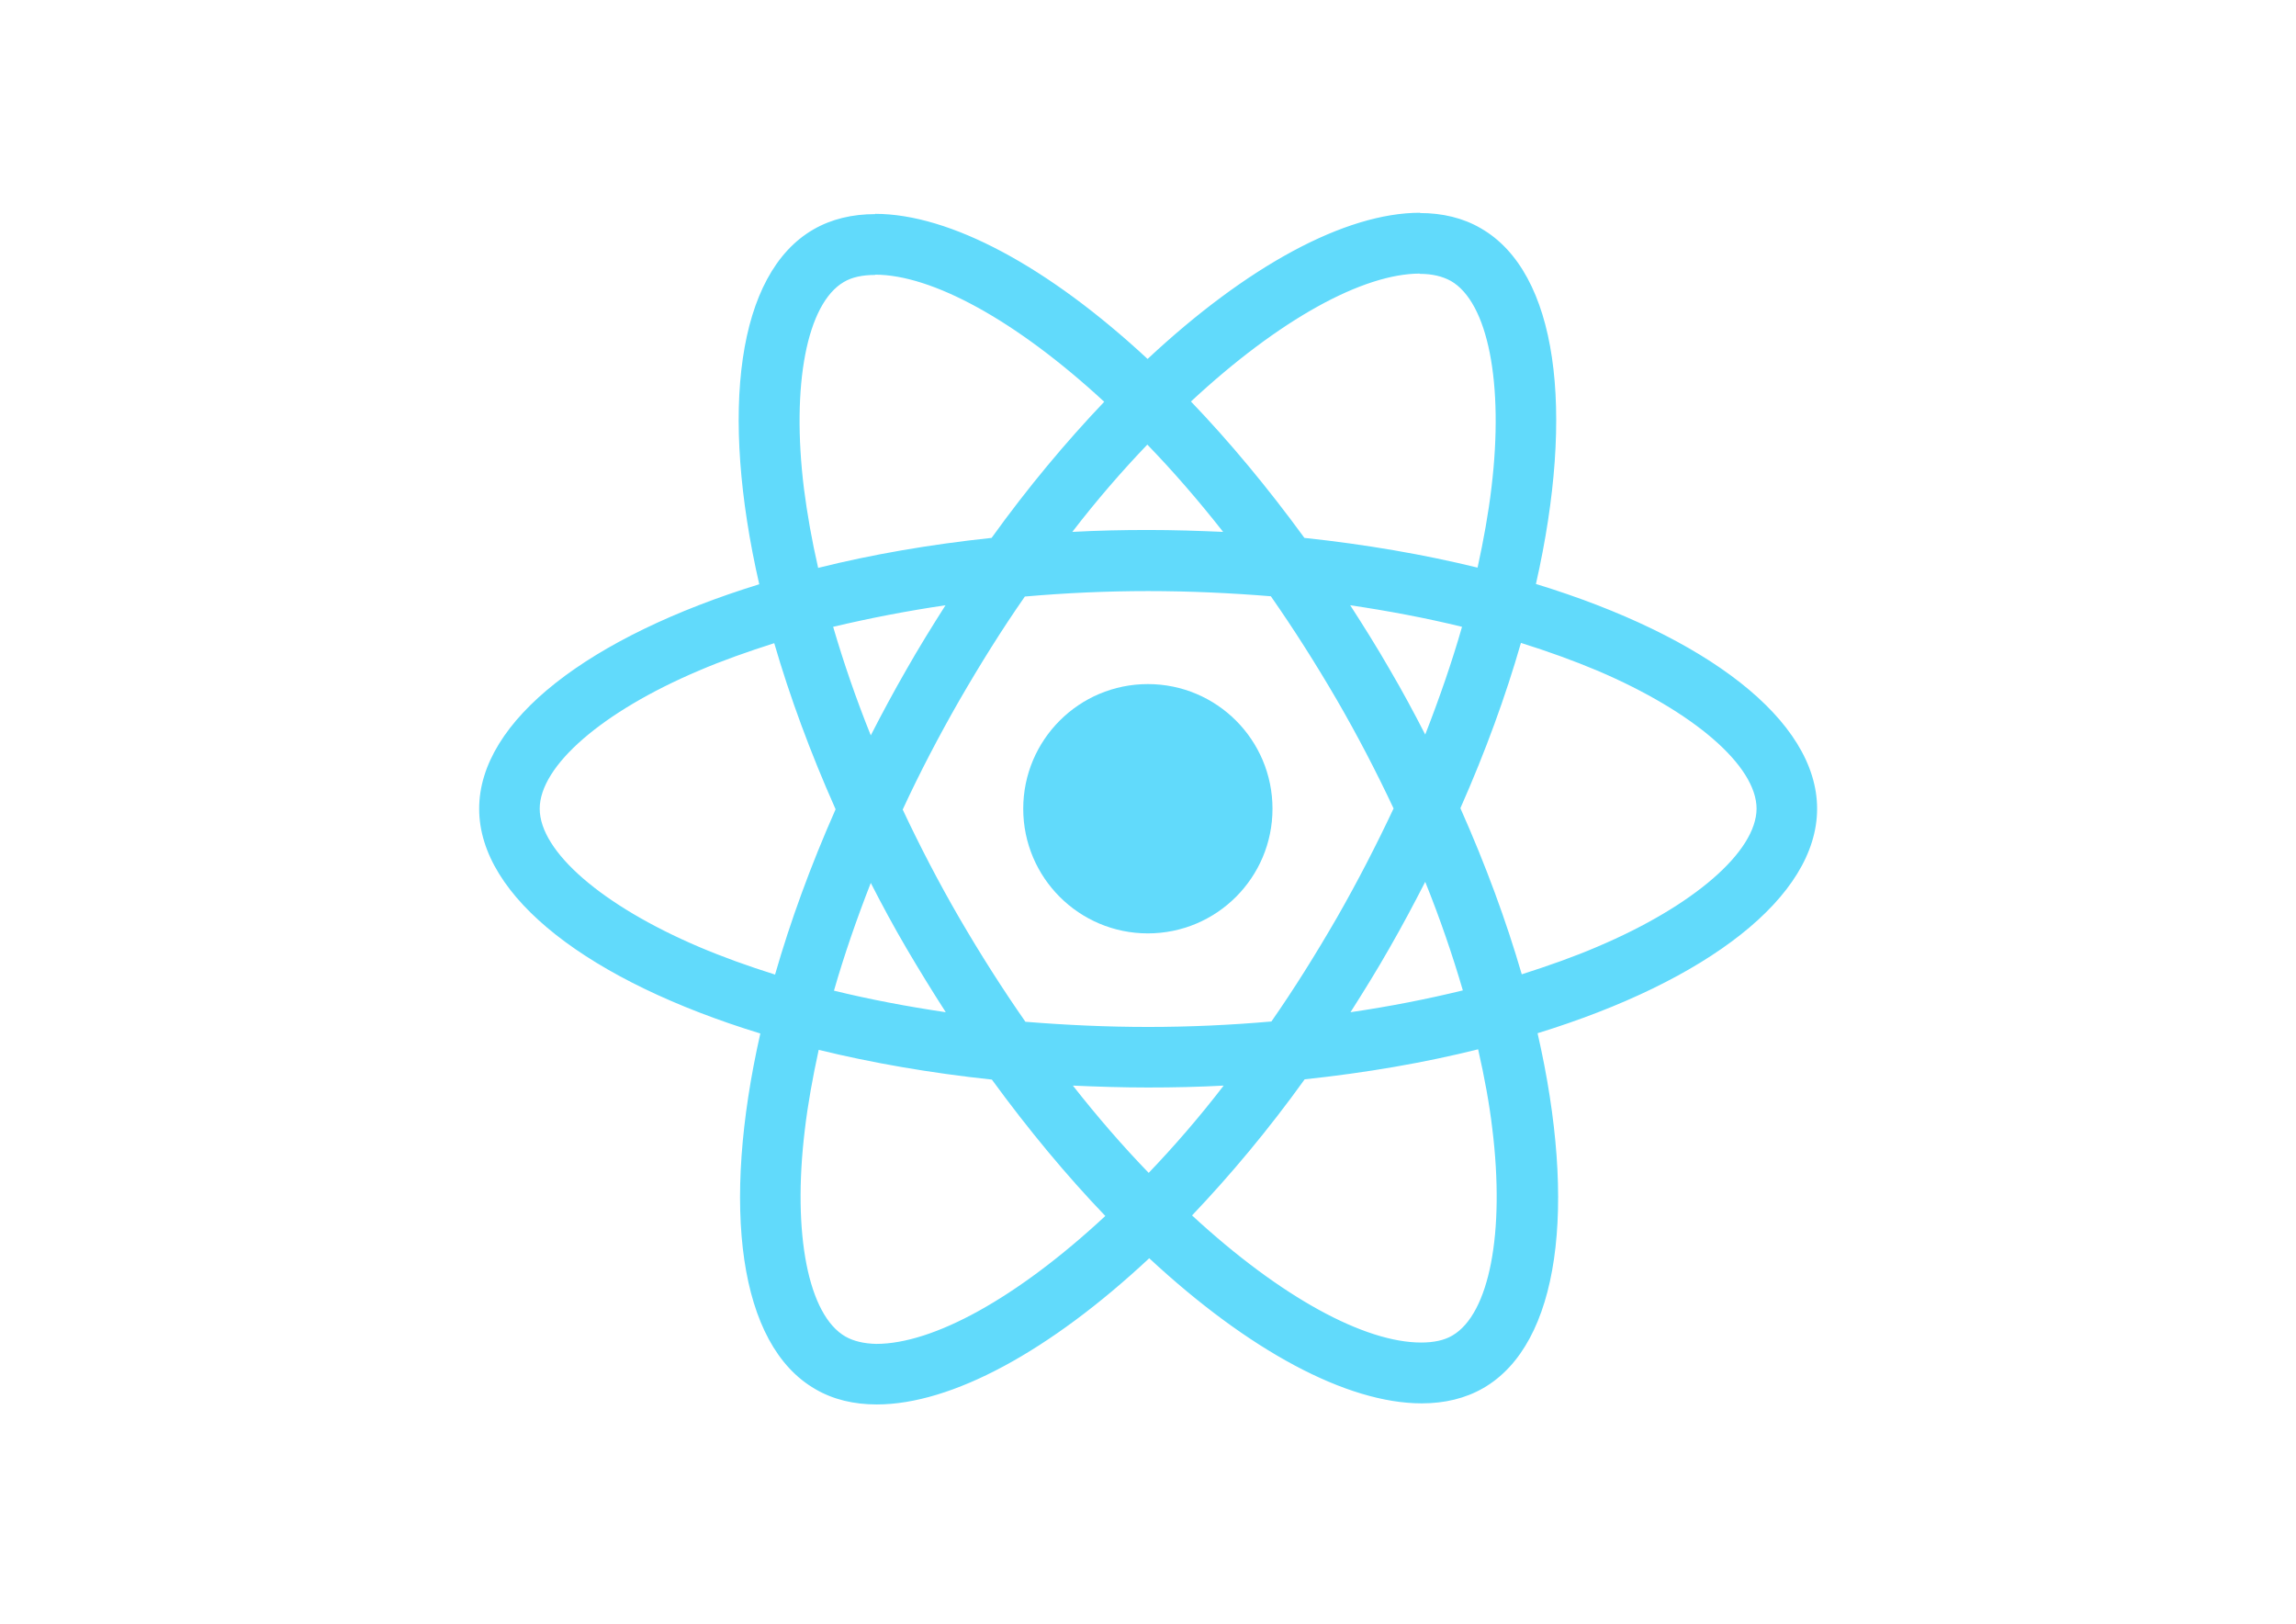
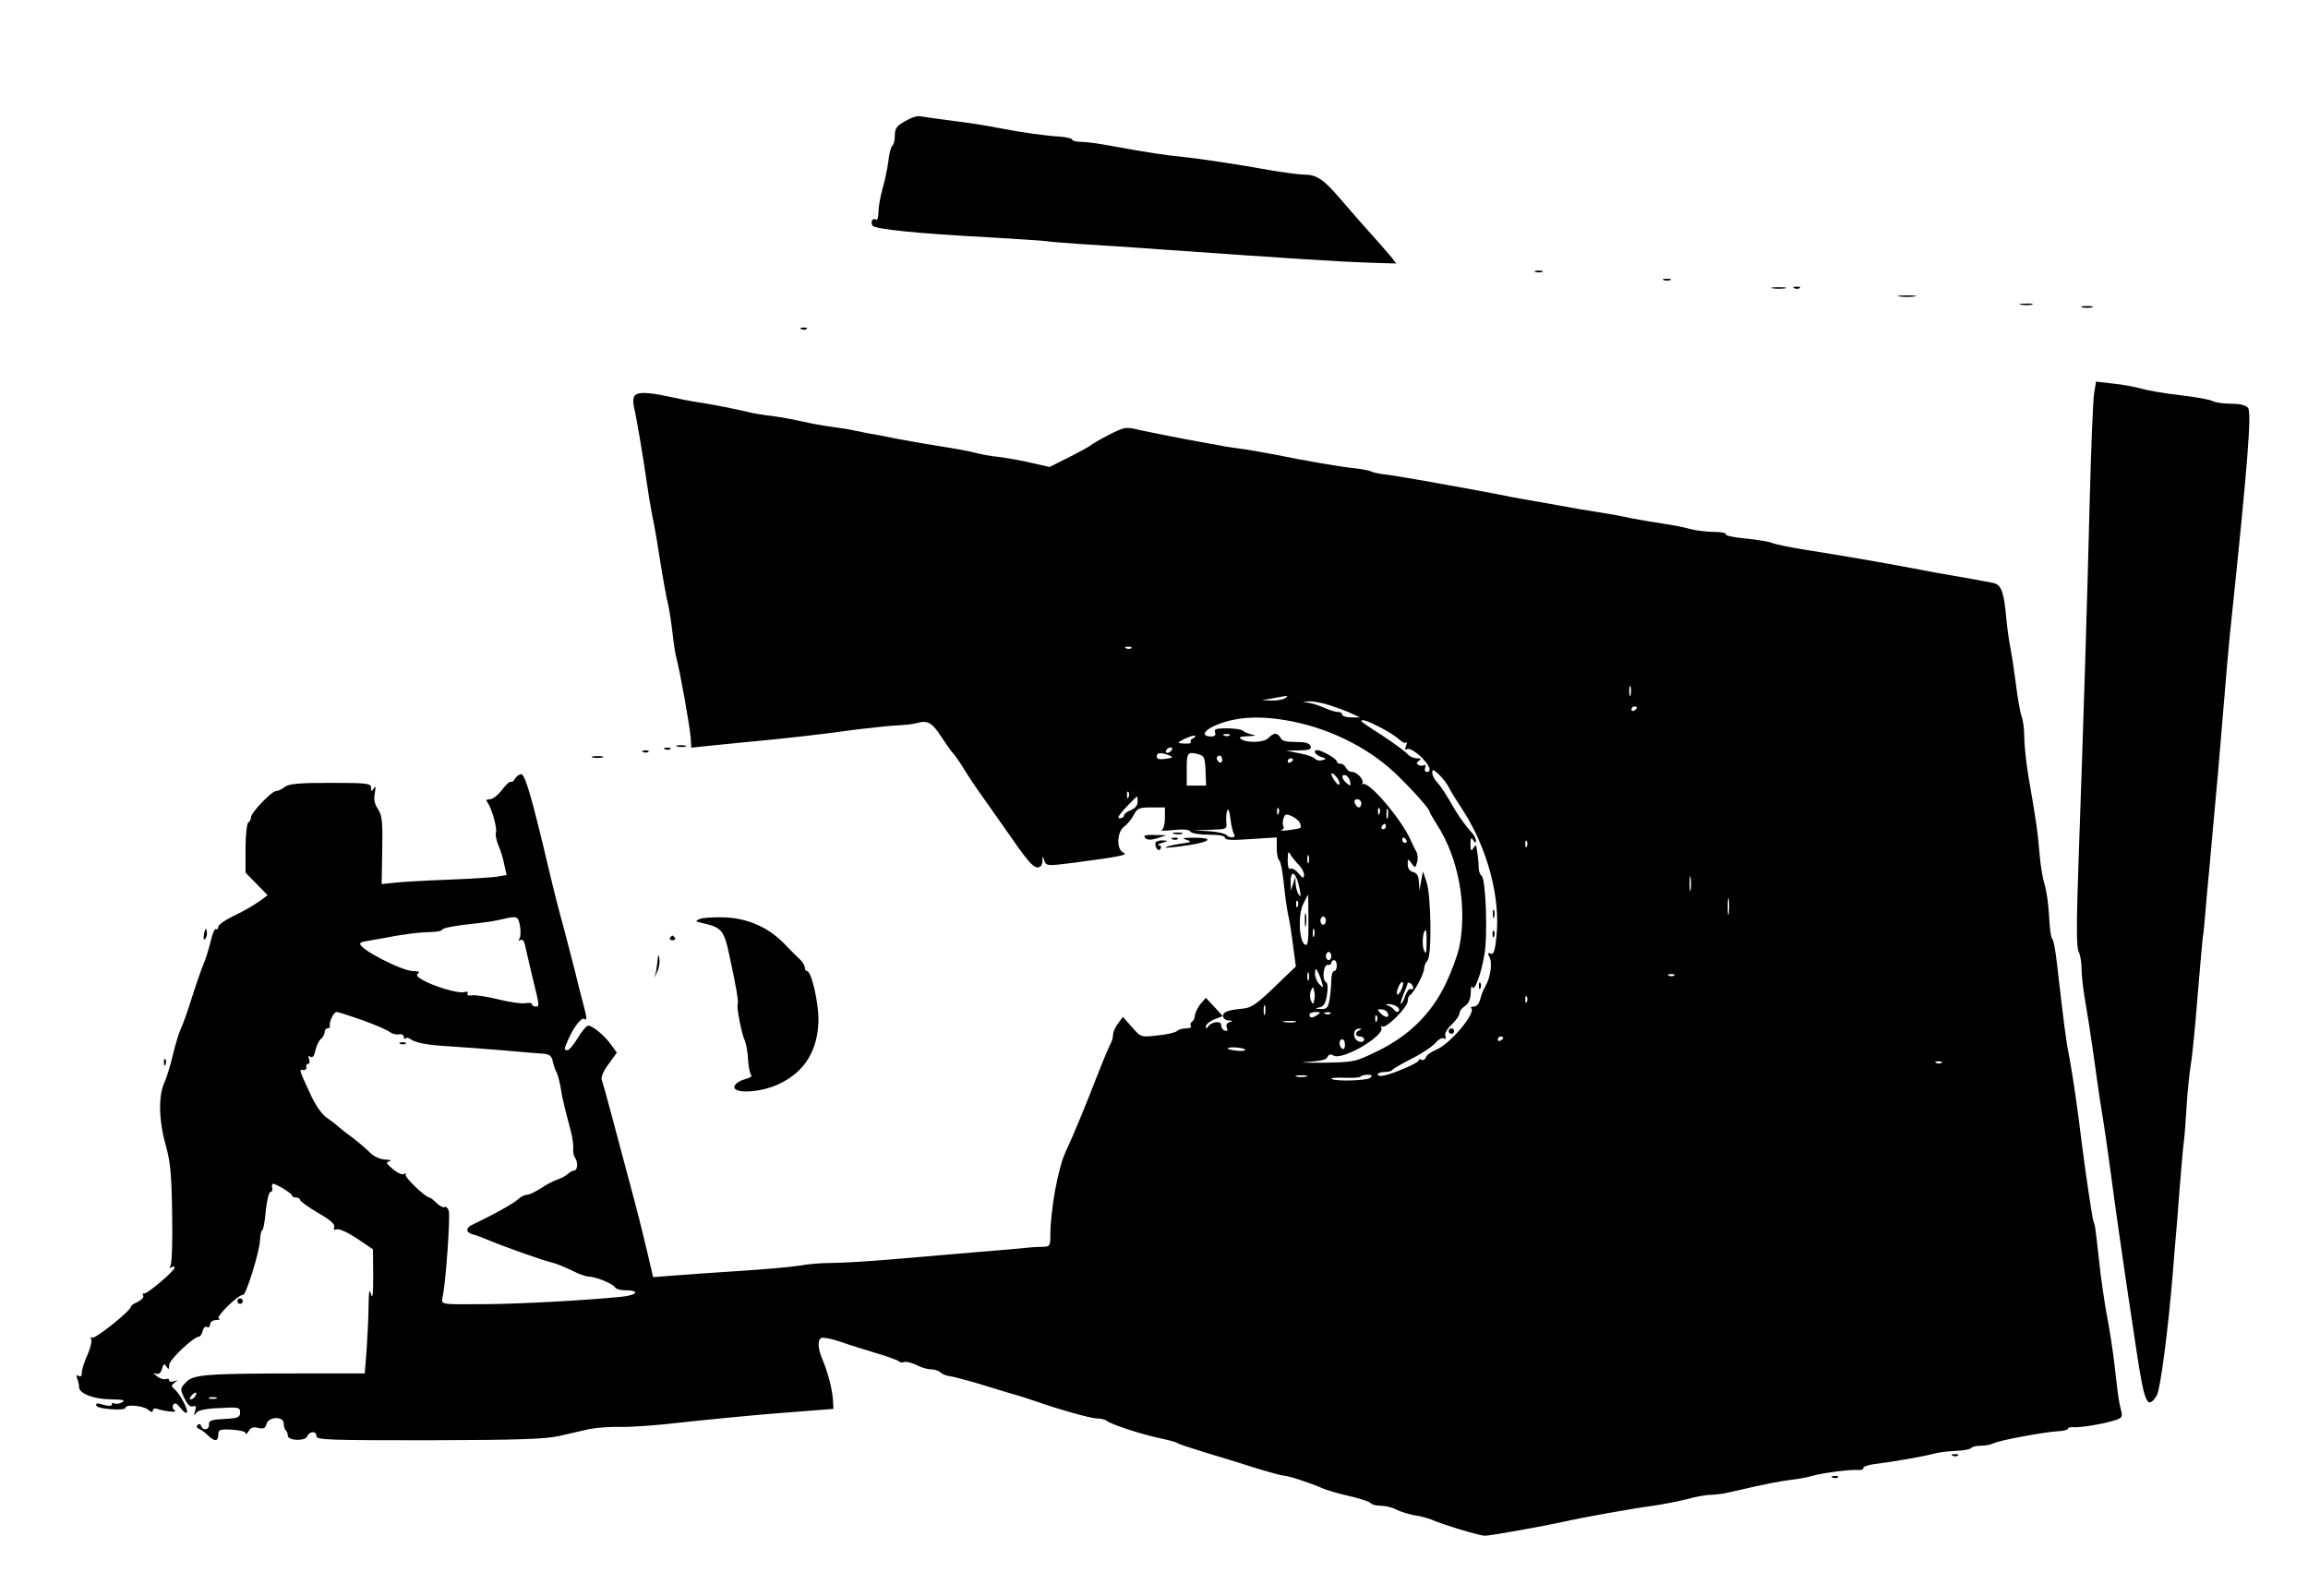
- <svg xmlns="http://www.w3.org/2000/svg" viewBox="0 0 841.9 595.3">
-   <g fill="#61DAFB">
-     <path d="M666.3 296.5c0-32.5-40.7-63.3-103.1-82.4 14.4-63.6 8-114.2-20.2-130.4-6.5-3.8-14.1-5.6-22.4-5.6v22.3c4.6 0 8.3.9 11.4 2.6 13.6 7.8 19.5 37.5 14.9 75.7-1.1 9.4-2.9 19.3-5.1 29.4-19.6-4.8-41-8.5-63.5-10.9-13.5-18.5-27.5-35.3-41.6-50 32.6-30.3 63.2-46.9 84-46.9V78c-27.5 0-63.5 19.6-99.9 53.6-36.4-33.8-72.4-53.2-99.9-53.2v22.3c20.7 0 51.4 16.5 84 46.6-14 14.7-28 31.4-41.3 49.9-22.6 2.4-44 6.1-63.6 11-2.3-10-4-19.7-5.2-29-4.7-38.2 1.1-67.9 14.6-75.8 3-1.8 6.9-2.6 11.5-2.6V78.5c-8.4 0-16 1.8-22.6 5.6-28.1 16.2-34.4 66.7-19.9 130.1-62.2 19.2-102.7 49.9-102.7 82.3 0 32.5 40.7 63.3 103.1 82.4-14.4 63.6-8 114.2 20.2 130.4 6.5 3.8 14.1 5.6 22.5 5.6 27.5 0 63.5-19.6 99.9-53.6 36.4 33.8 72.4 53.2 99.9 53.2 8.4 0 16-1.8 22.6-5.6 28.1-16.2 34.4-66.7 19.9-130.1 62-19.1 102.5-49.9 102.5-82.3zm-130.2-66.7c-3.7 12.9-8.3 26.2-13.5 39.5-4.1-8-8.4-16-13.1-24-4.6-8-9.5-15.8-14.4-23.4 14.2 2.1 27.9 4.7 41 7.9zm-45.8 106.5c-7.8 13.5-15.8 26.3-24.1 38.2-14.9 1.3-30 2-45.2 2-15.1 0-30.2-.7-45-1.9-8.3-11.9-16.4-24.6-24.2-38-7.6-13.1-14.5-26.4-20.8-39.8 6.2-13.4 13.2-26.8 20.7-39.9 7.8-13.5 15.8-26.3 24.1-38.2 14.9-1.3 30-2 45.2-2 15.1 0 30.2.7 45 1.9 8.3 11.9 16.4 24.6 24.2 38 7.6 13.1 14.5 26.4 20.8 39.8-6.3 13.4-13.2 26.8-20.7 39.9zm32.3-13c5.4 13.4 10 26.8 13.8 39.8-13.1 3.2-26.9 5.9-41.2 8 4.9-7.7 9.8-15.6 14.4-23.7 4.6-8 8.9-16.1 13-24.1zM421.2 430c-9.3-9.6-18.6-20.3-27.8-32 9 .4 18.2.7 27.5.7 9.4 0 18.7-.2 27.8-.7-9 11.7-18.3 22.4-27.5 32zm-74.4-58.9c-14.2-2.1-27.9-4.7-41-7.9 3.7-12.9 8.3-26.2 13.5-39.5 4.1 8 8.4 16 13.1 24 4.7 8 9.5 15.8 14.4 23.4zM420.7 163c9.3 9.6 18.6 20.3 27.8 32-9-.4-18.2-.7-27.5-.7-9.4 0-18.7.2-27.8.7 9-11.7 18.3-22.4 27.5-32zm-74 58.9c-4.9 7.7-9.8 15.6-14.4 23.7-4.6 8-8.9 16-13 24-5.4-13.4-10-26.8-13.8-39.8 13.1-3.1 26.9-5.8 41.2-7.9zm-90.5 125.2c-35.4-15.1-58.3-34.9-58.3-50.6 0-15.7 22.9-35.6 58.3-50.6 8.6-3.7 18-7 27.7-10.1 5.7 19.6 13.2 40 22.5 60.9-9.2 20.8-16.6 41.1-22.2 60.6-9.9-3.1-19.3-6.5-28-10.2zM310 490c-13.6-7.8-19.5-37.5-14.9-75.7 1.1-9.4 2.9-19.3 5.1-29.4 19.6 4.8 41 8.5 63.5 10.9 13.5 18.5 27.5 35.3 41.6 50-32.6 30.3-63.2 46.9-84 46.9-4.5-.1-8.3-1-11.3-2.7zm237.2-76.2c4.7 38.2-1.1 67.9-14.6 75.8-3 1.8-6.9 2.6-11.5 2.6-20.7 0-51.4-16.5-84-46.6 14-14.7 28-31.4 41.3-49.9 22.6-2.4 44-6.1 63.6-11 2.3 10.1 4.1 19.8 5.2 29.1zm38.5-66.7c-8.6 3.7-18 7-27.7 10.1-5.7-19.6-13.2-40-22.5-60.9 9.2-20.8 16.6-41.1 22.2-60.6 9.9 3.1 19.3 6.5 28.1 10.2 35.4 15.1 58.3 34.9 58.3 50.6-.1 15.7-23 35.6-58.4 50.6zM320.8 78.4z" />
-     <circle cx="420.9" cy="296.5" r="45.7" />
-     <path d="M520.5 78.1z" />
+ <svg xmlns="http://www.w3.org/2000/svg" version="1.0" width="846pt" height="585pt" viewBox="0 0 846 585" preserveAspectRatio="xMidYMid meet">
+   <g transform="translate(0,585) scale(0.1,-0.1)" fill="#000000" stroke="none">
+     <path d="M3318 5406 c-31 -17 -38 -27 -38 -53 0 -17 -4 -34 -9 -37 -5 -3 -12 -30 -15 -59 -4 -30 -14 -76 -22 -102 -7 -27 -14 -63 -14 -82 0 -19 -4 -32 -9 -28 -13 7 -21 -8 -13 -22 8 -13 162 -29 427 -43 99 -6 194 -12 210 -14 17 -3 75 -7 130 -11 55 -3 190 -12 300 -20 465 -33 656 -45 752 -48 l101 -3 -16 21 c-10 12 -29 34 -44 51 -40 44 -97 109 -153 174 -55 64 -81 80 -126 80 -17 0 -67 7 -112 14 -114 21 -273 45 -332 51 -58 5 -135 17 -255 39 -47 9 -100 16 -117 16 -18 0 -33 4 -33 8 0 4 -19 9 -42 11 -47 2 -148 16 -223 31 -75 14 -102 18 -195 30 -47 6 -92 13 -100 14 -8 2 -32 -6 -52 -18z" />
+     <path d="M5628 4853 c6 -2 18 -2 25 0 6 3 1 5 -13 5 -14 0 -19 -2 -12 -5z" />
+     <path d="M6098 4823 c6 -2 18 -2 25 0 6 3 1 5 -13 5 -14 0 -19 -2 -12 -5z" />
+     <path d="M6498 4793 c12 -2 32 -2 45 0 12 2 2 4 -23 4 -25 0 -35 -2 -22 -4z" />
+     <path d="M6578 4793 c7 -3 16 -2 19 1 4 3 -2 6 -13 5 -11 0 -14 -3 -6 -6z" />
+     <path d="M6963 4763 c15 -2 39 -2 55 0 15 2 2 4 -28 4 -30 0 -43 -2 -27 -4z" />
+     <path d="M7408 4733 c12 -2 30 -2 40 0 9 3 -1 5 -23 4 -22 0 -30 -2 -17 -4z" />
+     <path d="M7633 4723 c9 -2 25 -2 35 0 9 3 1 5 -18 5 -19 0 -27 -2 -17 -5z" />
+     <path d="M2938 4643 c7 -3 16 -2 19 1 4 3 -2 6 -13 5 -11 0 -14 -3 -6 -6z" />
+     <path d="M7676 4408 c-4 -24 -11 -198 -16 -388 -9 -367 -23 -818 -41 -1326 -8 -227 -8 -317 0 -332 6 -11 11 -40 11 -63 0 -23 6 -79 14 -123 8 -45 22 -135 31 -201 9 -66 22 -158 30 -205 8 -47 21 -139 30 -205 19 -144 41 -296 60 -425 8 -52 24 -160 36 -240 30 -197 40 -219 74 -167 14 21 43 247 60 457 2 30 9 111 15 180 5 69 12 154 15 190 3 36 7 83 10 105 3 22 7 81 10 130 3 50 10 117 15 150 6 33 17 146 25 250 9 105 17 201 19 215 3 14 9 84 15 155 7 72 16 175 21 230 5 55 14 154 20 220 31 375 41 489 50 570 59 562 74 754 60 770 -8 10 -31 15 -62 15 -27 0 -58 4 -68 10 -10 5 -63 15 -117 21 -54 6 -118 17 -143 24 -25 7 -73 16 -106 19 l-61 7 -7 -43z" />
+     <path d="M2324 4395 c-4 -8 -3 -27 1 -43 8 -32 33 -180 46 -272 5 -36 13 -85 18 -110 5 -25 15 -76 21 -115 19 -121 31 -189 40 -225 4 -19 11 -64 15 -100 4 -36 10 -78 15 -95 12 -43 50 -254 52 -293 l2 -33 56 6 c30 3 98 10 150 15 131 12 275 28 402 46 59 7 126 14 150 15 24 1 54 4 68 8 40 12 57 2 91 -51 18 -27 37 -55 44 -61 6 -7 24 -32 39 -57 15 -25 45 -70 67 -100 21 -30 58 -82 81 -115 82 -119 103 -144 121 -145 11 0 17 8 18 23 1 21 1 21 7 2 7 -20 10 -20 107 -8 173 23 202 29 183 37 -27 12 -24 77 3 96 11 8 27 27 35 43 13 24 20 27 64 27 l50 0 0 -39 c0 -22 -5 -41 -12 -44 -7 -3 12 -3 43 0 36 4 59 2 63 -6 4 -6 33 -11 67 -11 38 0 59 -4 59 -11 0 -9 26 -10 95 -5 l95 6 0 -39 c0 -22 4 -42 9 -45 5 -3 12 -39 16 -78 4 -40 11 -93 16 -118 6 -24 14 -78 19 -119 l10 -74 -78 -75 c-61 -59 -84 -76 -112 -79 -59 -6 -77 -12 -77 -28 0 -8 10 -16 21 -16 16 -1 17 -2 4 -6 -11 -3 -15 -10 -11 -20 4 -11 2 -14 -8 -11 -8 3 -13 12 -13 20 2 17 -36 13 -48 -6 -5 -8 -8 -7 -8 1 0 7 14 19 31 26 l31 12 -31 34 -31 33 -20 -23 c-10 -13 -19 -32 -20 -41 0 -9 -5 -20 -10 -23 -6 -4 -8 -11 -5 -16 4 -5 -4 -9 -17 -9 -13 0 -28 -4 -34 -10 -5 -5 -37 -13 -71 -16 -61 -7 -61 -7 -94 31 l-33 37 -18 -24 c-9 -12 -18 -31 -18 -41 0 -9 -4 -25 -10 -35 -5 -9 -23 -51 -39 -92 -51 -132 -97 -243 -126 -305 -27 -59 -54 -208 -55 -302 0 -42 -1 -43 -32 -44 -18 0 -42 -2 -53 -3 -11 -2 -87 -8 -170 -15 -82 -7 -225 -19 -317 -27 -91 -8 -195 -14 -230 -14 -36 0 -89 -4 -119 -10 -30 -5 -133 -14 -229 -20 -96 -6 -205 -14 -241 -17 l-65 -5 -17 73 c-30 126 -36 150 -72 284 -19 72 -48 180 -64 240 -16 61 -32 117 -35 126 -4 9 5 32 24 57 l31 43 -21 29 c-24 34 -68 70 -84 70 -6 0 -23 -20 -38 -45 -15 -25 -32 -45 -38 -45 -13 0 -13 3 2 37 19 45 49 84 59 78 12 -8 11 2 -7 70 -9 33 -20 76 -24 95 -5 19 -23 89 -40 155 -32 117 -38 142 -79 315 -49 203 -69 265 -82 262 -8 -2 -18 -10 -22 -18 -5 -8 -11 -13 -15 -10 -4 2 -18 -11 -32 -30 -14 -18 -33 -34 -44 -34 -13 0 -16 -4 -9 -12 15 -20 36 -94 31 -109 -3 -8 1 -28 8 -46 8 -17 18 -49 22 -71 l9 -40 -36 -6 c-20 -3 -101 -8 -181 -11 -80 -3 -167 -8 -193 -11 l-48 -5 2 123 c2 105 0 127 -15 151 -13 19 -17 37 -12 60 4 23 3 28 -4 17 -8 -13 -10 -12 -10 3 0 15 -14 17 -148 17 -115 0 -153 -3 -168 -15 -10 -8 -25 -15 -32 -15 -16 0 -92 -79 -92 -96 0 -7 -4 -16 -10 -19 -5 -3 -10 -46 -10 -95 l0 -89 41 -42 40 -41 -23 -17 c-33 -23 -56 -37 -110 -63 -26 -13 -48 -29 -48 -36 0 -7 -4 -11 -8 -8 -5 3 -14 -18 -20 -46 -7 -28 -18 -64 -26 -82 -7 -17 -26 -71 -42 -121 -15 -49 -34 -102 -41 -116 -7 -15 -20 -57 -29 -95 -9 -38 -23 -85 -32 -104 -22 -48 -20 -139 6 -230 17 -61 21 -109 23 -251 2 -96 -1 -181 -6 -189 -5 -9 -4 -11 3 -6 7 4 12 4 12 -1 0 -12 -101 -98 -112 -95 -5 1 -7 -2 -3 -8 3 -5 -5 -15 -19 -22 -14 -6 -26 -14 -26 -18 0 -15 -132 -120 -142 -114 -7 4 -8 2 -4 -4 4 -7 -2 -33 -13 -58 -12 -26 -21 -55 -21 -66 0 -12 -4 -17 -12 -12 -8 5 -9 2 -5 -10 4 -10 7 -24 7 -32 0 -23 56 -44 117 -44 44 -1 54 -3 40 -11 -9 -5 -22 -7 -27 -4 -6 3 -10 2 -10 -4 0 -6 -11 -6 -31 -1 -22 7 -29 6 -26 -3 4 -13 107 -20 107 -8 0 14 65 8 83 -7 10 -9 17 -11 17 -4 0 6 6 10 13 8 33 -11 81 -15 68 -7 -8 5 -10 14 -6 21 6 9 13 6 26 -11 10 -13 20 -21 24 -18 7 8 -25 69 -45 86 -13 11 -13 14 0 24 13 9 12 10 -3 5 -9 -3 -17 -1 -17 4 0 5 -6 7 -13 4 -7 -2 -21 2 -32 11 -14 10 -15 13 -4 9 11 -3 18 2 23 18 5 19 8 20 16 8 8 -12 10 -11 10 6 0 19 90 104 110 104 4 0 10 9 13 21 3 12 10 18 16 14 6 -3 11 1 11 9 0 10 9 16 23 17 12 0 16 3 9 6 -13 5 75 90 89 86 10 -3 60 156 62 200 1 20 5 37 8 37 4 0 10 32 13 70 4 39 12 70 17 70 5 0 9 6 7 14 -2 8 -1 15 2 16 8 3 70 -35 70 -42 0 -5 7 -8 15 -8 8 0 15 -4 15 -9 0 -4 29 -26 65 -47 44 -25 64 -42 60 -52 -3 -9 0 -12 9 -9 9 4 42 -12 74 -33 l59 -40 1 -97 c0 -66 -2 -88 -8 -68 -6 23 -8 14 -9 -41 0 -39 -4 -111 -7 -160 l-7 -89 -221 0 c-360 0 -406 -4 -433 -31 -23 -24 -24 -25 -7 -60 11 -23 22 -33 31 -30 11 5 13 0 8 -17 -5 -17 -4 -19 4 -7 7 10 34 16 85 18 71 4 76 3 76 -16 0 -18 -7 -21 -57 -24 -48 -2 -58 -6 -57 -20 2 -20 -22 -25 -29 -5 -2 7 -8 8 -13 3 -5 -5 -3 -11 5 -14 7 -2 22 -13 32 -23 25 -25 39 -24 39 1 0 19 6 21 50 19 28 -2 50 -7 50 -13 0 -6 5 -3 11 7 8 14 18 17 36 12 19 -4 26 -1 30 15 7 27 63 29 63 2 0 -10 3 -22 8 -26 4 -4 7 -13 7 -19 0 -19 64 -21 71 -3 8 20 34 21 34 1 0 -14 49 -15 413 -15 325 1 427 4 478 16 35 8 84 19 109 25 25 5 77 9 115 8 39 -1 137 6 220 16 82 9 242 25 355 34 l205 16 -2 35 c-3 40 -19 101 -39 148 -16 38 -18 68 -4 77 6 3 36 -2 68 -13 31 -11 91 -30 132 -42 41 -12 79 -26 84 -30 5 -5 14 -6 21 -3 7 2 27 -3 44 -11 16 -9 41 -16 54 -16 12 0 28 -5 34 -11 7 -7 22 -13 35 -14 13 -2 55 -13 93 -24 39 -12 95 -29 125 -38 30 -8 71 -21 90 -28 88 -31 208 -65 231 -65 14 0 29 -4 35 -8 14 -13 121 -48 189 -63 33 -7 65 -15 70 -19 6 -4 51 -19 100 -34 50 -15 133 -40 185 -57 52 -16 100 -29 107 -29 15 0 98 -27 138 -45 17 -8 63 -21 103 -30 39 -9 74 -21 77 -26 4 -5 20 -9 36 -9 17 0 42 -6 57 -14 15 -8 46 -17 67 -21 22 -3 49 -11 60 -15 39 -18 178 -60 198 -60 20 0 209 34 287 51 65 15 254 49 330 59 36 5 91 16 123 24 32 9 71 16 87 16 16 0 49 4 72 10 139 32 178 39 223 45 28 3 64 10 80 15 38 11 144 24 168 21 9 -1 17 2 17 7 0 6 19 12 43 15 66 8 179 28 212 37 17 5 54 10 83 11 29 1 55 6 58 11 3 4 18 8 35 8 16 0 37 4 47 9 21 11 184 41 234 44 21 1 38 5 38 9 0 4 8 7 18 6 22 -3 108 11 150 24 30 9 33 13 27 37 -8 31 -11 48 -24 166 -6 50 -17 124 -25 165 -8 41 -20 120 -27 175 -6 55 -13 118 -16 140 -2 21 -6 42 -9 46 -4 7 -30 182 -44 294 -14 117 -32 241 -45 310 -13 64 -19 117 -46 349 -5 44 -12 82 -17 85 -4 3 -9 40 -11 81 -2 41 -9 93 -16 115 -7 22 -16 74 -19 115 -6 77 -14 130 -41 285 -8 50 -15 113 -15 142 0 28 -4 63 -10 77 -5 14 -14 65 -20 113 -6 48 -15 108 -20 133 -5 25 -12 72 -15 105 -9 102 -18 129 -45 137 -14 3 -70 14 -125 23 -55 9 -131 23 -170 31 -123 23 -249 45 -401 69 -50 8 -103 19 -117 24 -14 6 -60 13 -101 17 -42 4 -73 11 -70 15 3 5 -16 9 -43 9 -26 0 -65 5 -85 10 -20 6 -65 15 -100 20 -35 5 -85 14 -113 19 -52 11 -79 16 -143 26 -20 3 -75 12 -122 21 -47 8 -105 19 -130 23 -25 4 -72 13 -105 20 -163 31 -346 63 -395 70 -30 3 -59 9 -65 13 -5 3 -35 9 -65 12 -56 6 -170 26 -295 51 -38 7 -92 17 -118 20 -27 4 -59 8 -70 11 -12 2 -74 13 -137 25 -63 12 -137 27 -165 33 -48 12 -53 11 -110 -18 -33 -17 -62 -34 -65 -37 -3 -4 -38 -23 -79 -44 l-74 -37 -66 15 c-36 9 -91 18 -121 22 -30 3 -68 10 -85 15 -16 5 -77 16 -135 25 -58 9 -127 22 -155 27 -27 6 -70 14 -95 18 -25 5 -54 11 -65 13 -11 3 -45 8 -75 12 -30 4 -80 13 -110 20 -30 7 -80 16 -110 20 -30 3 -71 10 -90 15 -44 11 -133 28 -185 36 -22 3 -68 12 -103 20 -82 18 -121 18 -128 -1z m1823 -921 c-3 -3 -12 -4 -19 -1 -8 3 -5 6 6 6 11 1 17 -2 13 -5z m1830 -171 c-3 -10 -5 -4 -5 12 0 17 2 24 5 18 2 -7 2 -21 0 -30z m-1267 -13 c-8 -5 -31 -9 -50 -8 l-35 1 40 7 c59 11 61 11 45 0z m166 -26 c27 -9 63 -22 79 -30 l30 -14 -32 0 c-18 0 -33 5 -33 10 0 6 -7 10 -16 10 -9 0 -30 6 -47 14 -18 8 -43 17 -57 19 l-25 4 26 2 c14 0 48 -6 75 -15z m1124 -8 c0 -3 -4 -8 -10 -11 -5 -3 -10 -1 -10 4 0 6 5 11 10 11 6 0 10 -2 10 -4z m-1262 -51 c149 -30 292 -104 392 -205 60 -59 110 -117 110 -125 0 -3 12 -24 27 -48 80 -122 112 -302 82 -449 -6 -29 -28 -89 -49 -133 -53 -111 -135 -192 -250 -248 -84 -41 -86 -41 -205 -43 -66 0 -89 1 -52 3 47 3 70 8 73 18 4 10 11 12 23 5 34 -18 191 76 174 103 -3 6 -1 7 4 4 14 -9 93 71 93 93 0 10 4 20 8 22 13 5 52 78 52 97 0 9 6 23 12 29 17 17 14 238 -3 289 l-13 38 -7 -35 -6 -35 -2 31 c-1 23 -7 33 -21 37 -13 3 -20 14 -20 28 0 22 1 22 14 4 13 -18 14 -18 20 3 4 11 3 29 -2 39 -6 10 -15 29 -21 43 -34 76 -149 212 -174 206 -6 -1 -9 -1 -5 1 13 8 -16 43 -35 43 -10 0 -20 7 -23 15 -4 8 -12 15 -20 15 -8 0 -14 4 -14 9 0 9 -55 41 -72 41 -17 0 -7 -18 15 -25 20 -6 20 -8 3 -12 -10 -3 -21 0 -25 5 -4 6 -29 15 -56 20 l-50 10 47 1 c38 1 46 4 42 16 -4 11 -21 15 -55 15 -35 0 -51 4 -55 15 -4 8 -12 15 -19 15 -7 0 -18 -7 -25 -15 -14 -17 -77 -20 -100 -5 -11 7 -5 10 25 11 28 1 32 3 15 6 -14 3 -29 9 -34 14 -6 5 -32 9 -59 9 -40 0 -48 -3 -43 -15 3 -10 -1 -15 -14 -15 -34 0 -31 18 5 36 78 37 172 43 293 19z m320 -21 c28 -14 59 -34 70 -44 11 -11 23 -16 26 -12 4 3 4 -2 0 -12 -5 -13 -4 -17 4 -12 6 4 27 -7 47 -25 34 -32 46 -59 24 -59 -6 0 -8 7 -5 16 3 8 2 12 -4 9 -6 -3 -15 -3 -21 1 -8 4 -7 9 2 15 10 6 8 9 -7 9 -12 0 -28 7 -35 16 -8 9 -49 39 -91 67 -43 27 -78 51 -78 53 0 9 22 2 68 -22z m-686 -41 c-6 -3 -10 -8 -7 -13 3 -4 -6 -7 -20 -6 -14 0 -25 2 -25 3 0 7 56 30 60 26 3 -3 -1 -8 -8 -10z m135 11 c-3 -3 -12 -4 -19 -1 -8 3 -5 6 6 6 11 1 17 -2 13 -5z m-212 -54 c-3 -5 -11 -10 -16 -10 -6 0 -7 5 -4 10 3 6 11 10 16 10 6 0 7 -4 4 -10z m-10 -19 c17 -7 15 -9 -13 -13 -22 -3 -32 -1 -32 9 0 14 15 16 45 4z m111 3 c18 -5 21 -14 23 -60 l2 -54 -36 0 -35 0 0 60 c0 62 3 66 46 54z m84 -20 c0 -8 -4 -12 -10 -9 -5 3 -10 10 -10 16 0 5 5 9 10 9 6 0 10 -7 10 -16z m260 2 c0 -3 -4 -8 -10 -11 -5 -3 -10 -1 -10 4 0 6 5 11 10 11 6 0 10 -2 10 -4z m572 -105 c7 -14 30 -51 50 -81 90 -139 139 -321 123 -465 -5 -52 -10 -65 -21 -61 -11 4 -12 2 -4 -13 11 -22 3 -75 -15 -106 -7 -11 -15 -32 -19 -47 -4 -17 -13 -28 -23 -28 -9 0 -14 -3 -10 -6 18 -18 -79 -133 -130 -153 -17 -7 -34 -19 -37 -28 -3 -8 -10 -11 -16 -8 -5 3 -10 2 -10 -3 0 -8 -86 -46 -127 -55 -13 -3 -23 -1 -23 4 0 5 11 9 24 9 14 0 27 3 30 8 2 4 35 23 73 42 37 19 76 45 86 58 10 12 24 19 30 15 6 -4 8 -1 5 9 -4 9 6 26 23 42 16 15 29 34 29 42 0 8 9 19 20 26 13 9 20 24 21 48 0 19 3 29 6 21 7 -18 32 47 44 119 13 69 5 280 -10 289 -6 4 -11 18 -11 32 0 20 -3 45 -9 79 -1 3 -6 -2 -11 -10 -7 -12 -10 -8 -10 15 0 23 3 27 10 15 7 -11 10 -12 10 -2 0 7 -6 19 -12 26 -16 16 -45 55 -61 81 -43 74 -54 90 -69 107 -10 10 -18 26 -18 35 0 14 4 13 24 -6 14 -13 31 -35 38 -50z m-402 17 c-1 -8 -6 -6 -15 6 -20 26 -19 42 0 22 8 -8 15 -21 15 -28z m39 6 c3 -16 1 -17 -13 -5 -19 16 -21 34 -3 29 6 -3 14 -13 16 -24z m-812 -56 c-3 -8 -6 -5 -6 6 -1 11 2 17 5 13 3 -3 4 -12 1 -19z m33 -18 c0 -13 -10 -24 -25 -30 -14 -5 -25 -14 -25 -20 0 -5 -7 -10 -16 -10 -10 0 -2 13 23 40 21 22 39 40 41 40 1 0 2 -9 2 -20z m820 -5 c0 -8 -4 -15 -9 -15 -5 0 -11 7 -15 15 -3 9 0 15 9 15 8 0 15 -7 15 -15z m-467 -112 c10 -15 -14 -18 -28 -4 -6 6 -35 12 -65 14 l-55 3 62 2 c60 2 61 2 58 29 -1 15 0 34 4 43 3 8 8 -4 11 -30 3 -25 9 -51 13 -57z m164 75 c-3 -8 -6 -5 -6 6 -1 11 2 17 5 13 3 -3 4 -12 1 -19z m370 0 c-3 -8 -6 -5 -6 6 -1 11 2 17 5 13 3 -3 4 -12 1 -19z m30 -15 c-3 -10 -5 -4 -5 12 0 17 2 24 5 18 2 -7 2 -21 0 -30z m-322 -21 c7 -19 8 -18 -40 -25 -22 -3 -34 -3 -27 0 6 2 10 9 6 14 -3 5 -3 18 1 29 5 16 10 17 30 8 13 -6 27 -17 30 -26z m315 -12 c0 -5 -5 -10 -11 -10 -5 0 -7 5 -4 10 3 6 8 10 11 10 2 0 4 -4 4 -10z m75 -50 c3 -5 1 -10 -4 -10 -6 0 -11 5 -11 10 0 6 2 10 4 10 3 0 8 -4 11 -10z m442 -22 c-3 -8 -6 -5 -6 6 -1 11 2 17 5 13 3 -3 4 -12 1 -19z m-836 -69 c11 -11 19 -27 19 -36 -1 -15 -4 -14 -20 5 -11 13 -24 21 -30 17 -6 -4 -10 8 -10 32 1 32 2 35 11 19 6 -10 20 -27 30 -37z m36 9 c-3 -7 -5 -2 -5 12 0 14 2 19 5 13 2 -7 2 -19 0 -25z m-33 -98 c5 -26 4 -31 -3 -20 -6 8 -11 26 -12 40 l-1 25 -8 -25 -8 -25 -1 26 c-2 57 21 43 33 -21z m1433 -2 c-2 -13 -4 -3 -4 22 0 25 2 35 4 23 2 -13 2 -33 0 -45z m-1401 -112 c1 -72 -2 -93 -11 -90 -23 9 -28 106 -9 148 10 20 18 36 19 36 0 0 1 -42 1 -94z m1541 27 c-2 -16 -4 -5 -4 22 0 28 2 40 4 28 2 -13 2 -35 0 -50z m-1580 25 c-3 -8 -6 -5 -6 6 -1 11 2 17 5 13 3 -3 4 -12 1 -19z m-2851 -72 c3 -19 3 -40 -2 -47 -4 -8 -3 -10 4 -5 7 4 14 -4 17 -21 7 -31 25 -110 31 -133 21 -86 22 -90 8 -90 -8 0 -14 4 -14 9 0 4 -11 6 -25 3 -13 -2 -57 4 -97 14 -40 10 -84 17 -97 15 -13 -2 -21 1 -17 7 3 6 -2 8 -13 5 -22 -6 -111 21 -153 45 -19 11 -24 18 -15 24 7 5 0 8 -18 8 -41 0 -195 79 -195 100 0 3 6 7 13 8 6 1 35 6 62 11 82 16 137 23 183 24 23 1 42 4 42 8 0 7 49 16 135 25 28 3 66 9 85 14 56 13 59 12 66 -24z m2954 19 c0 -8 -4 -15 -10 -15 -5 0 -10 7 -10 15 0 8 5 15 10 15 6 0 10 -7 10 -15z m-43 -57 c-3 -7 -5 -2 -5 12 0 14 2 19 5 13 2 -7 2 -19 0 -25z m412 -25 c0 -40 -2 -44 -10 -25 -8 21 -3 72 7 72 2 0 4 -21 3 -47z m-349 -48 c0 -8 -4 -15 -10 -15 -5 0 -10 7 -10 15 0 8 5 15 10 15 6 0 10 -7 10 -15z m20 -35 c0 -11 -4 -20 -10 -20 -5 0 -10 -15 -10 -32 0 -18 -3 -50 -6 -70 -6 -33 -10 -38 -33 -37 -22 1 -22 2 -5 6 16 3 23 14 28 45 4 26 3 44 -4 48 -16 10 -8 66 8 63 6 -2 12 2 12 7 0 6 5 10 10 10 6 0 10 -9 10 -20z m-55 -60 c7 -22 6 -23 -9 -8 -9 9 -16 27 -16 40 1 18 3 20 9 8 5 -8 12 -26 16 -40z m-48 8 c-3 -7 -5 -2 -5 12 0 14 2 19 5 13 2 -7 2 -19 0 -25z m1340 16 c-3 -3 -12 -4 -19 -1 -8 3 -5 6 6 6 11 1 17 -2 13 -5z m-999 -49 c-6 -14 -13 -23 -16 -21 -7 7 9 46 18 46 5 0 4 -11 -2 -25z m42 4 c0 -6 -4 -8 -9 -5 -5 3 -14 -8 -20 -24 -5 -17 -13 -30 -16 -30 -3 0 2 16 10 36 8 20 15 38 15 41 0 2 5 1 10 -2 6 -3 10 -11 10 -16z m-363 -46 c-4 -17 -4 -17 -12 0 -4 9 -4 25 0 35 8 16 8 16 12 0 3 -10 3 -26 0 -35z m780 -5 c-3 -8 -6 -5 -6 6 -1 11 2 17 5 13 3 -3 4 -12 1 -19z m-960 -45 c-3 -10 -5 -4 -5 12 0 17 2 24 5 18 2 -7 2 -21 0 -30z m483 27 c8 -5 11 -12 7 -17 -5 -4 -11 -3 -15 3 -4 6 -14 14 -22 17 -13 5 -13 5 0 6 8 0 22 -3 30 -9z m-35 -21 c12 -19 -5 -23 -22 -6 -16 16 -16 17 -1 17 9 0 20 -5 23 -11z m-3756 -29 c47 -17 91 -36 99 -43 8 -6 23 -11 34 -9 10 2 18 -2 18 -9 0 -7 3 -9 7 -6 3 4 11 3 17 -2 19 -14 59 -22 146 -27 47 -3 137 -10 200 -15 63 -6 128 -11 143 -12 21 -2 29 -8 33 -27 3 -14 9 -32 14 -41 5 -9 11 -34 15 -55 3 -22 10 -55 15 -74 5 -19 14 -57 22 -85 7 -27 11 -58 9 -68 -1 -10 2 -24 6 -30 12 -16 11 -47 -2 -48 -5 0 -17 -6 -25 -14 -8 -7 -26 -16 -39 -20 -12 -4 -39 -18 -58 -31 -20 -13 -43 -24 -51 -24 -9 0 -25 -8 -36 -19 -17 -15 -97 -59 -165 -91 -24 -11 -24 -28 1 -35 13 -3 32 -10 43 -15 71 -30 209 -79 250 -89 17 -4 49 -18 72 -29 23 -12 51 -22 61 -22 25 0 89 -26 97 -40 3 -5 18 -10 33 -10 59 0 52 -17 -10 -24 -130 -13 -367 -26 -493 -27 -183 -1 -168 -4 -161 34 11 61 27 289 21 308 -4 11 -10 17 -15 14 -5 -3 -18 3 -30 15 -11 11 -23 20 -26 20 -14 0 -92 75 -87 83 3 6 1 7 -6 3 -6 -4 -25 4 -41 18 -25 21 -27 25 -12 29 9 3 3 5 -15 6 -19 1 -41 10 -55 24 -13 13 -43 39 -68 58 -25 18 -47 36 -50 39 -3 3 -20 17 -39 30 -23 16 -44 46 -67 97 -39 84 -38 84 -21 80 6 -1 11 4 10 11 -2 6 1 12 7 12 5 0 6 7 3 17 -4 11 -3 14 5 9 8 -5 14 3 18 23 4 17 13 36 20 42 8 6 14 18 14 25 0 8 5 14 10 14 6 0 10 3 9 8 -3 17 14 52 25 52 6 0 49 -14 95 -30z m3501 20 c-19 -13 -30 -13 -30 0 0 6 10 10 23 10 18 0 19 -2 7 -10z m47 4 c-3 -3 -12 -4 -19 -1 -8 3 -5 6 6 6 11 1 17 -2 13 -5z m170 -26 c-3 -8 -6 -5 -6 6 -1 11 2 17 5 13 3 -3 4 -12 1 -19z m-299 -5 c-10 -2 -28 -2 -40 0 -13 2 -5 4 17 4 22 1 32 -1 23 -4z m235 -30 c-18 -7 -16 -23 2 -23 8 0 15 -4 15 -10 0 -16 -27 -11 -34 6 -7 19 1 34 17 33 9 0 9 -2 0 -6z m527 -27 c0 -3 -4 -8 -10 -11 -5 -3 -10 -1 -10 4 0 6 5 11 10 11 6 0 10 -2 10 -4z m-580 -27 c0 -11 -4 -17 -10 -14 -5 3 -10 13 -10 21 0 8 5 14 10 14 6 0 10 -9 10 -21z m-366 -17 c2 -4 -11 -6 -30 -4 -19 2 -34 6 -34 8 0 8 59 4 64 -4z m2553 -48 c-3 -3 -12 -4 -19 -1 -8 3 -5 6 6 6 11 1 17 -2 13 -5z m-2329 -51 c-10 -2 -26 -2 -35 0 -10 3 -2 5 17 5 19 0 27 -2 18 -5z m235 -4 c-11 -11 -131 -14 -142 -4 -3 4 18 5 47 4 28 -1 55 0 59 4 3 4 15 7 27 7 15 0 17 -3 9 -11z m-4308 -1168 c-3 -6 -11 -11 -16 -11 -5 0 -4 6 3 14 14 16 24 13 13 -3z m78 -8 c-7 -2 -19 -2 -25 0 -7 3 -2 5 12 5 14 0 19 -2 13 -5z" />
+     <path d="M5472 2500 c0 -14 2 -19 5 -12 2 6 2 18 0 25 -3 6 -5 1 -5 -13z" />
+     <path d="M5471 2424 c0 -11 3 -14 6 -6 3 7 2 16 -1 19 -3 4 -6 -2 -5 -13z" />
+     <path d="M5421 2234 c0 -11 3 -14 6 -6 3 7 2 16 -1 19 -3 4 -6 -2 -5 -13z" />
+     <path d="M5310 2070 c0 -5 5 -10 10 -10 6 0 10 5 10 10 0 6 -4 10 -10 10 -5 0 -10 -4 -10 -10z" />
+     <path d="M4783 2475 c0 -22 2 -30 4 -17 2 12 2 30 0 40 -3 9 -5 -1 -4 -23z" />
+     <path d="M1468 2023 c7 -3 16 -2 19 1 4 3 -2 6 -13 5 -11 0 -14 -3 -6 -6z" />
+     <path d="M2483 3113 c9 -2 23 -2 30 0 6 3 -1 5 -18 5 -16 0 -22 -2 -12 -5z" />
+     <path d="M2438 3103 c7 -3 16 -2 19 1 4 3 -2 6 -13 5 -11 0 -14 -3 -6 -6z" />
+     <path d="M2358 3093 c7 -3 16 -2 19 1 4 3 -2 6 -13 5 -11 0 -14 -3 -6 -6z" />
+     <path d="M2173 3073 c9 -2 25 -2 35 0 9 3 1 5 -18 5 -19 0 -27 -2 -17 -5z" />
+     <path d="M4303 2793 c9 -2 23 -2 30 0 6 3 -1 5 -18 5 -16 0 -22 -2 -12 -5z" />
+     <path d="M4198 2778 c8 -8 20 -8 44 -1 l33 11 -44 1 c-34 1 -42 -2 -33 -11z" />
+     <path d="M4298 2773 c7 -3 16 -2 19 1 4 3 -2 6 -13 5 -11 0 -14 -3 -6 -6z" />
+     <path d="M4350 2771 c21 -7 16 -9 -28 -15 -29 -5 -51 -10 -49 -13 3 -2 41 2 86 9 84 13 90 28 11 27 -36 -1 -40 -2 -20 -8z" />
+     <path d="M4236 2762 c-2 -4 -1 -14 3 -21 6 -9 11 -10 15 -2 4 6 1 11 -6 12 -7 1 -2 5 12 9 23 7 23 8 3 9 -12 1 -24 -3 -27 -7z" />
+     <path d="M2565 2481 c-18 -8 -17 -9 10 -15 70 -16 79 -26 98 -116 27 -124 35 -174 31 -182 -5 -8 14 -107 26 -133 5 -11 11 -42 12 -70 2 -27 7 -53 12 -57 5 -3 -6 -10 -25 -15 -19 -5 -35 -17 -37 -26 -6 -28 97 -23 163 9 95 44 144 125 145 236 0 66 -26 178 -42 178 -4 0 -8 6 -8 13 0 7 -8 20 -17 29 -10 9 -36 35 -58 58 -58 60 -134 94 -220 97 -38 1 -79 -1 -90 -6z" />
+     <path d="M748 2427 c-3 -19 -2 -25 4 -19 6 6 8 18 6 28 -3 14 -5 12 -10 -9z" />
+     <path d="M2456 2412 c-3 -5 1 -9 9 -9 8 0 12 4 9 9 -3 4 -7 8 -9 8 -2 0 -6 -4 -9 -8z" />
+     <path d="M2411 2335 c-1 -11 -4 -31 -6 -45 l-6 -25 11 25 c6 13 9 33 7 45 -4 19 -4 19 -6 0z" />
+     <path d="M601 1954 c0 -11 3 -14 6 -6 3 7 2 16 -1 19 -3 4 -6 -2 -5 -13z" />
+     <path d="M870 1080 c0 -5 5 -10 10 -10 6 0 10 5 10 10 0 6 -4 10 -10 10 -5 0 -10 -4 -10 -10z" />
+     <path d="M7158 513 c7 -3 16 -2 19 1 4 3 -2 6 -13 5 -11 0 -14 -3 -6 -6z" />
+     <path d="M6718 433 c7 -3 16 -2 19 1 4 3 -2 6 -13 5 -11 0 -14 -3 -6 -6z" />
  </g>
</svg>
